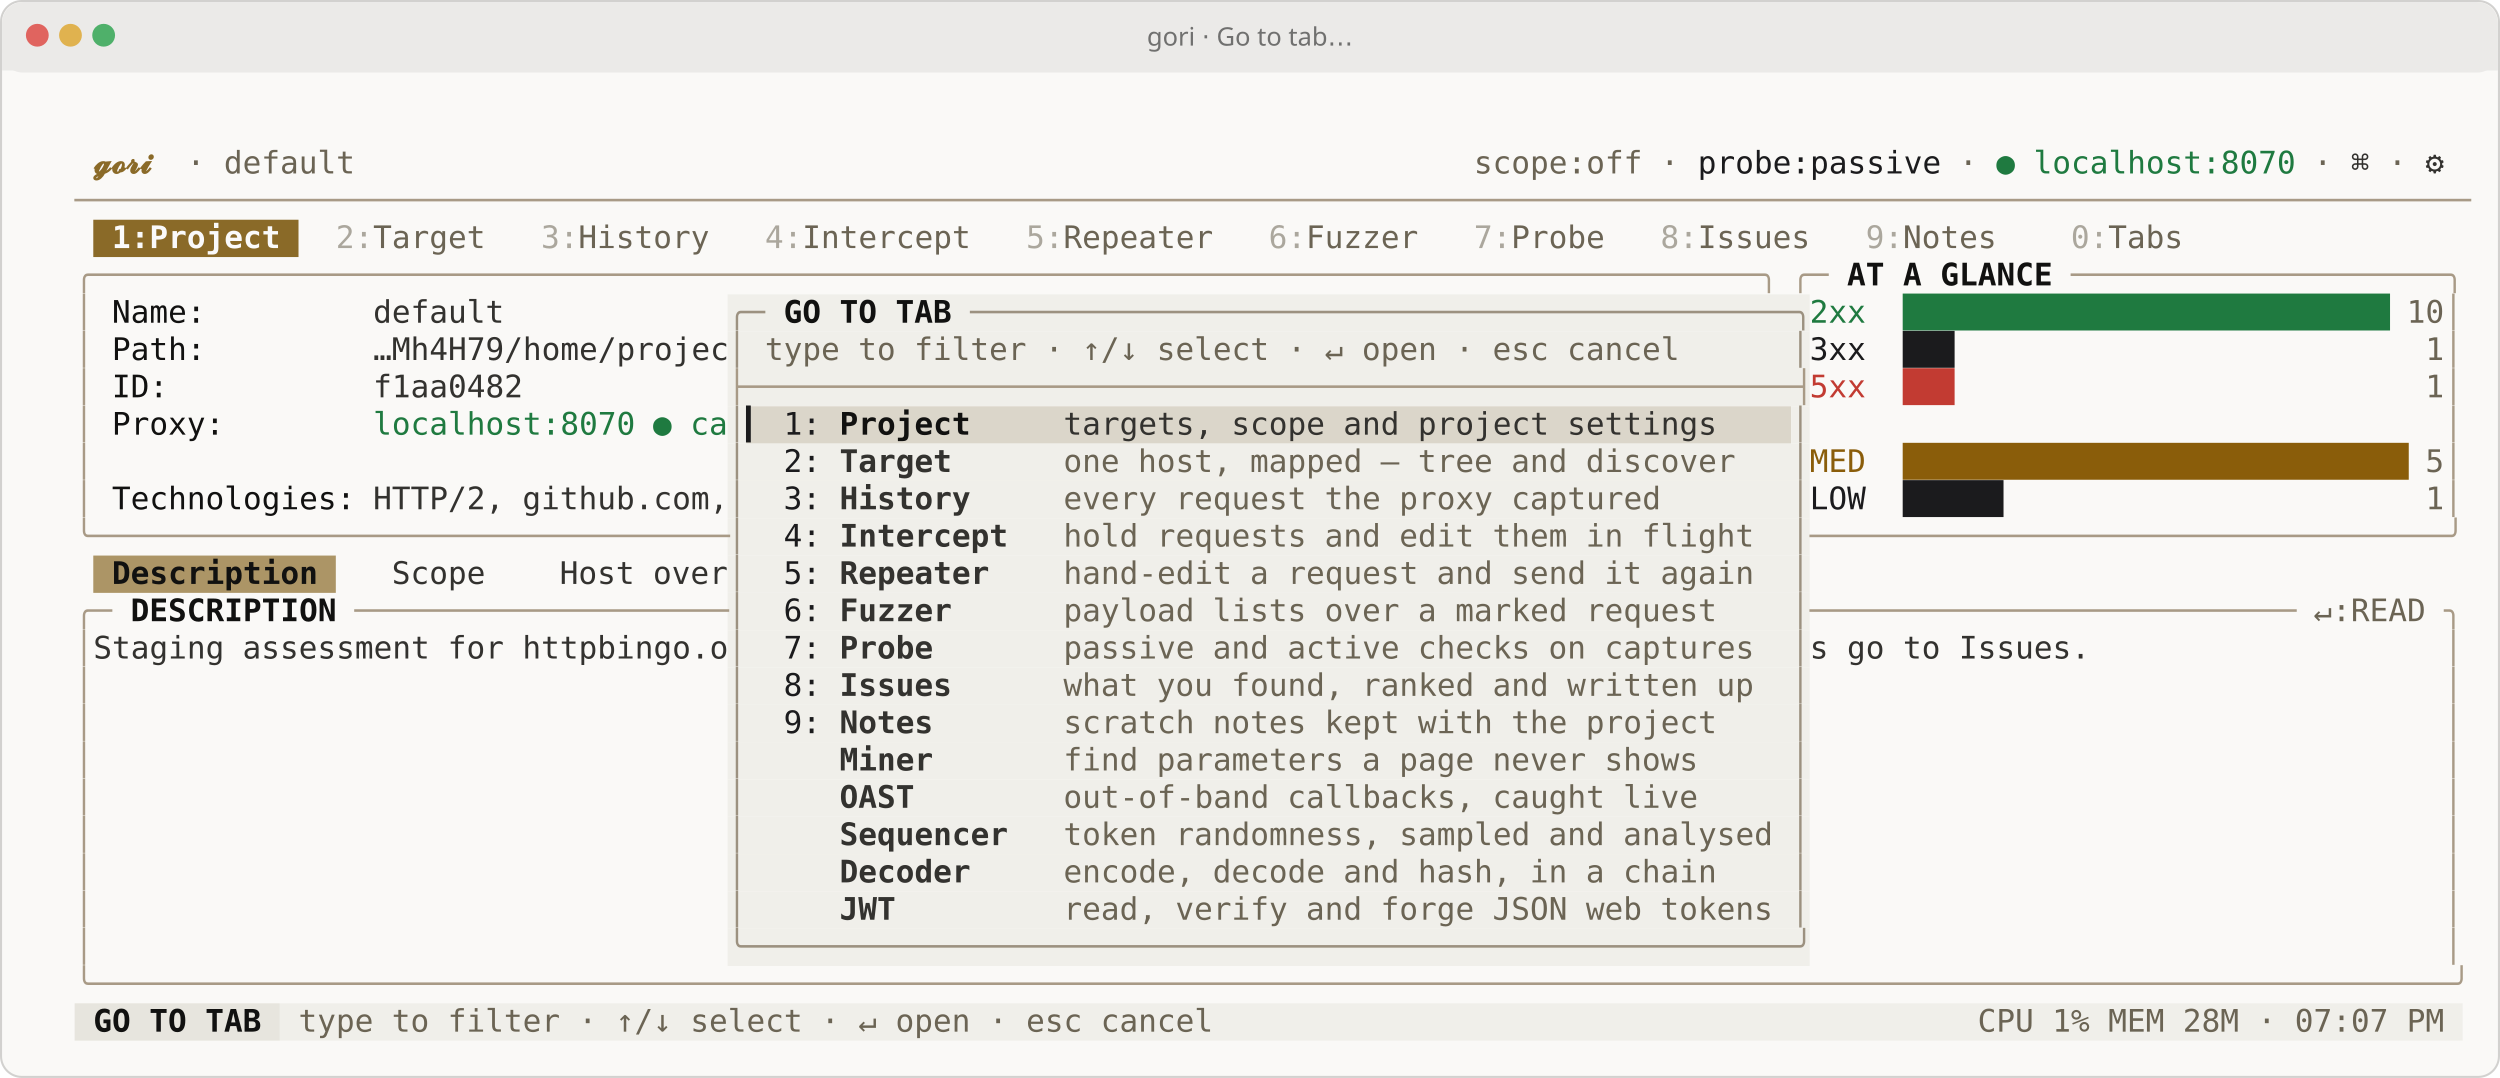
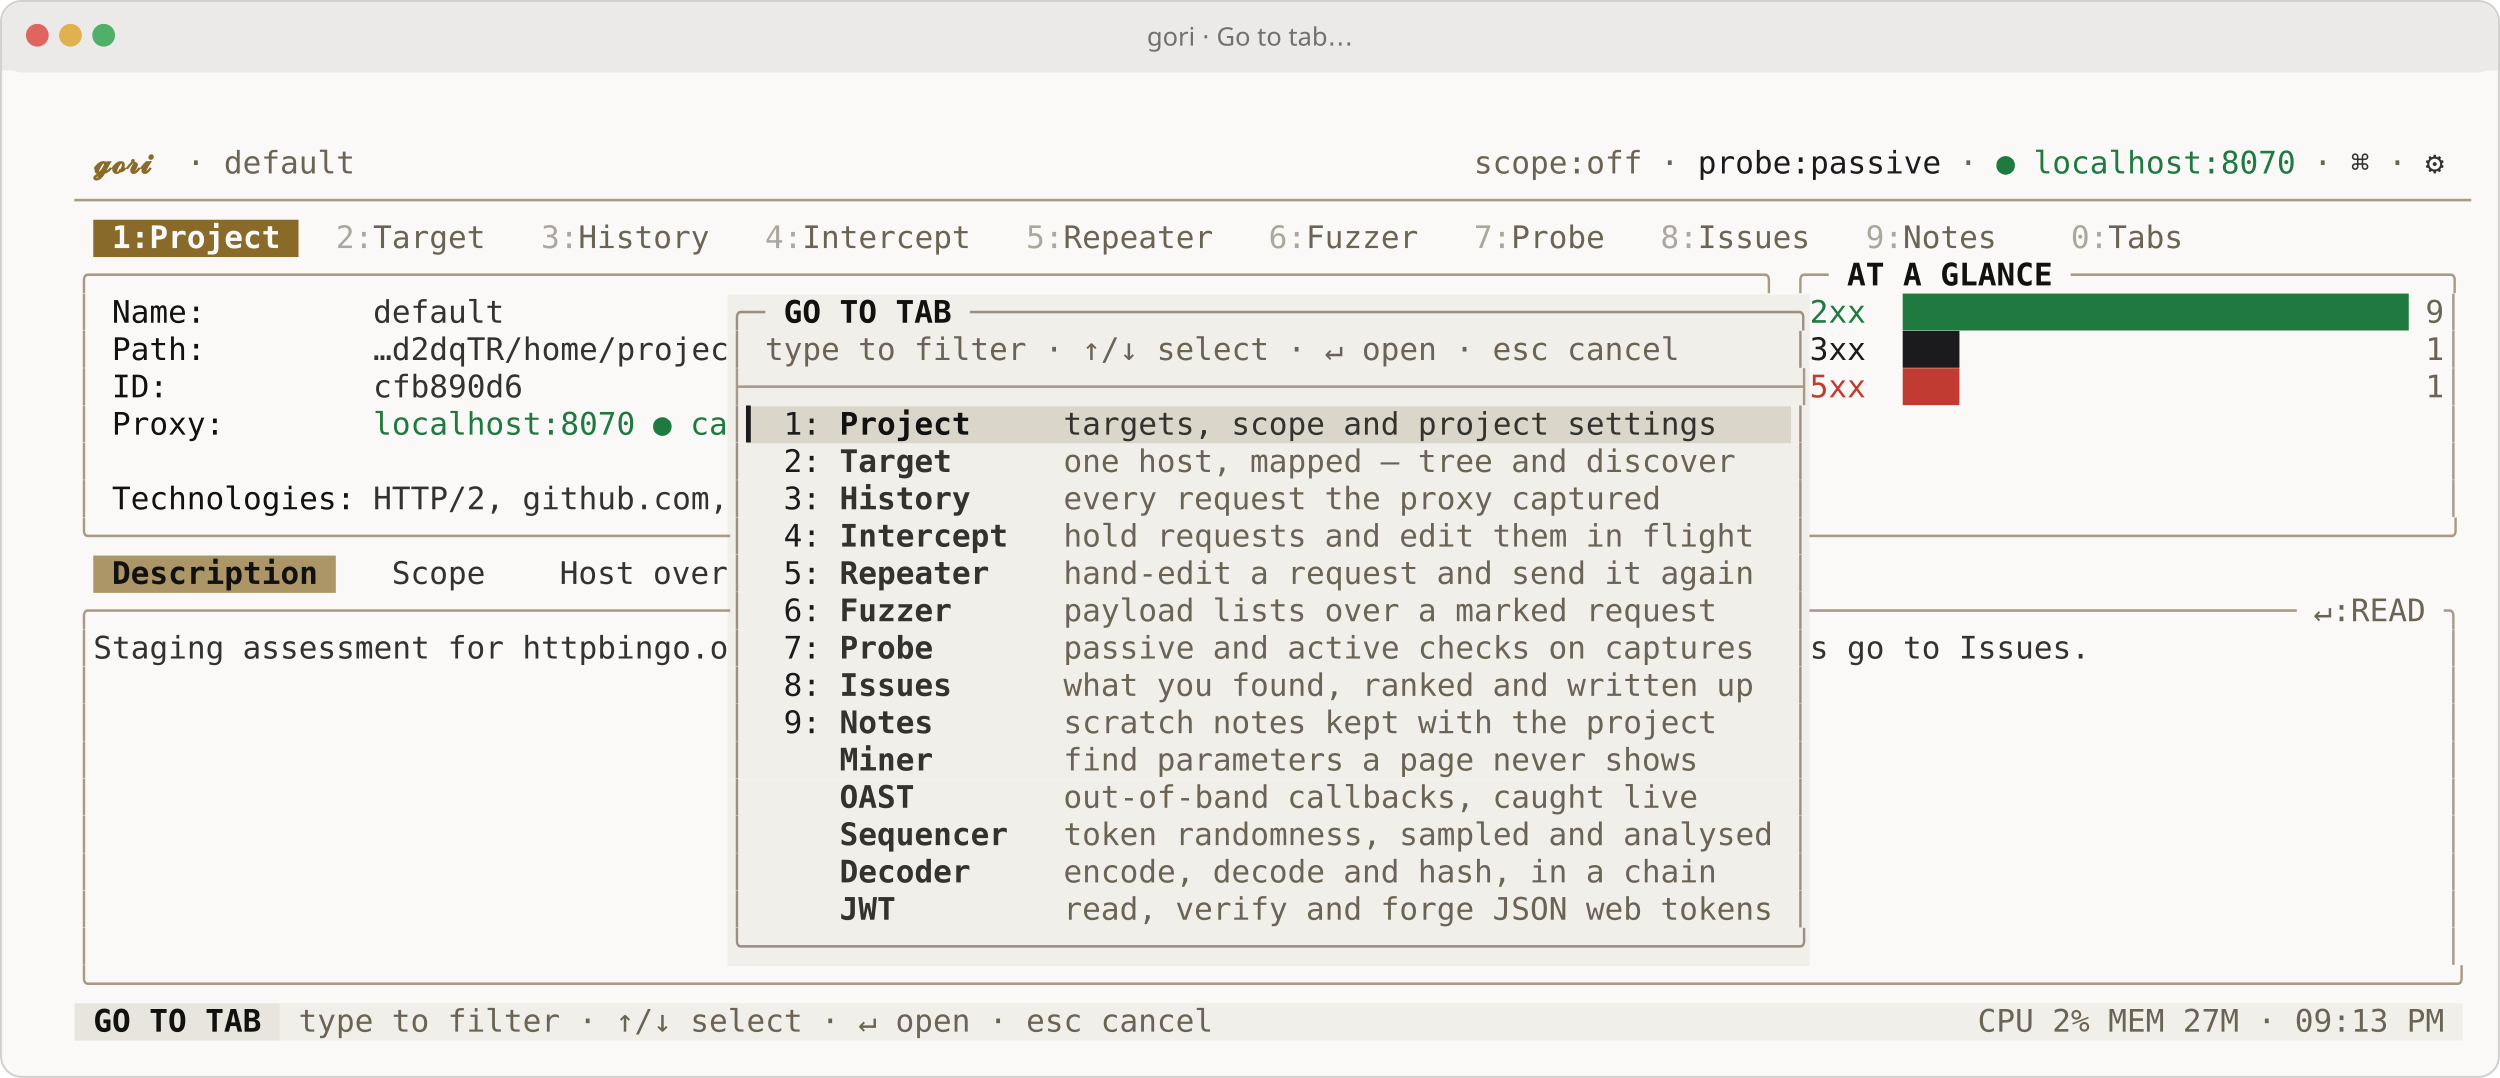
<svg xmlns="http://www.w3.org/2000/svg" width="1206" height="520" viewBox="0 0 1206.0 520.0" font-family="ui-monospace,'SF Mono','JetBrains Mono',Menlo,Consolas,monospace" font-size="15.0px" role="img" aria-label="gori · Go to tab…">
  <rect x="0.5" y="0.5" width="1205.0" height="519.0" rx="10" ry="10" fill="#faf9f7" stroke="#d2d1cf" stroke-width="1" />
  <rect x="1" y="1" width="1204.0" height="34.0" rx="10" ry="10" fill="#ebeae8" />
  <rect x="1" y="24.0" width="1204.0" height="10" fill="#ebeae8" />
  <circle cx="18.0" cy="17.0" r="5.5" fill="#e0645f" />
  <circle cx="34.0" cy="17.0" r="5.5" fill="#e0b24f" />
  <circle cx="50.0" cy="17.0" r="5.5" fill="#4fb06a" />
  <text x="603.0" y="22.0" text-anchor="middle" fill="#70706f" font-family="'Apple Symbols','Segoe UI Symbol','Cambria Math','STIX Two Math','Noto Sans Math','DejaVu Sans',ui-monospace,'SF Mono','JetBrains Mono',Menlo,Consolas,monospace" font-size="12.3px">gori · Go to tab…</text>
  <rect x="45.00" y="106.00" width="99.00" height="18.00" fill="#8a6a28" />
  <rect x="351.00" y="142.00" width="522.00" height="18.00" fill="#f0efea" />
  <rect x="351.00" y="160.00" width="522.00" height="18.00" fill="#f0efea" />
  <rect x="351.00" y="178.00" width="522.00" height="18.00" fill="#f0efea" />
  <rect x="351.00" y="196.00" width="9.00" height="18.00" fill="#f0efea" />
  <rect x="360.00" y="196.00" width="504.00" height="18.00" fill="#dbd6ca" />
  <rect x="864.00" y="196.00" width="9.00" height="18.00" fill="#f0efea" />
  <rect x="351.00" y="214.00" width="522.00" height="18.00" fill="#f0efea" />
  <rect x="351.00" y="232.00" width="522.00" height="18.00" fill="#f0efea" />
  <rect x="351.00" y="250.00" width="522.00" height="18.00" fill="#f0efea" />
  <rect x="45.00" y="268.00" width="117.00" height="18.00" fill="#ac9566" />
  <rect x="351.00" y="268.00" width="522.00" height="18.00" fill="#f0efea" />
  <rect x="351.00" y="286.00" width="522.00" height="18.00" fill="#f0efea" />
  <rect x="351.00" y="304.00" width="522.00" height="18.00" fill="#f0efea" />
  <rect x="351.00" y="322.00" width="522.00" height="18.00" fill="#f0efea" />
  <rect x="351.00" y="340.00" width="522.00" height="18.00" fill="#f0efea" />
  <rect x="351.00" y="358.00" width="522.00" height="18.00" fill="#f0efea" />
  <rect x="351.00" y="376.00" width="522.00" height="18.00" fill="#f0efea" />
  <rect x="351.00" y="394.00" width="522.00" height="18.00" fill="#f0efea" />
  <rect x="351.00" y="412.00" width="522.00" height="18.00" fill="#f0efea" />
  <rect x="351.00" y="430.00" width="522.00" height="18.00" fill="#f0efea" />
  <rect x="351.00" y="448.00" width="522.00" height="18.00" fill="#f0efea" />
  <rect x="36.00" y="484.00" width="99.00" height="18.00" fill="#e7e5de" />
  <rect x="135.00" y="484.00" width="1053.00" height="18.00" fill="#f0efea" />
  <text x="45.00" y="83.68" textLength="36.00" lengthAdjust="spacingAndGlyphs" fill="#8a6a28" font-weight="700" xml:space="preserve">𝓰𝓸𝓻𝓲</text>
  <text x="90.00" y="83.68" textLength="9.00" lengthAdjust="spacingAndGlyphs" fill="#6b6454" xml:space="preserve">·</text>
  <text x="108.00" y="83.68" textLength="63.00" lengthAdjust="spacingAndGlyphs" fill="#6b6454" xml:space="preserve">default</text>
  <text x="711.00" y="83.68" textLength="81.00" lengthAdjust="spacingAndGlyphs" fill="#6b6454" xml:space="preserve">scope:off</text>
  <text x="801.00" y="83.68" textLength="9.00" lengthAdjust="spacingAndGlyphs" fill="#6b6454" xml:space="preserve">·</text>
  <text x="819.00" y="83.68" textLength="117.00" lengthAdjust="spacingAndGlyphs" fill="#1b1b1d" xml:space="preserve">probe:passive</text>
  <text x="945.00" y="83.68" textLength="9.00" lengthAdjust="spacingAndGlyphs" fill="#6b6454" xml:space="preserve">·</text>
  <text x="963.00" y="83.68" textLength="9.00" lengthAdjust="spacingAndGlyphs" fill="#1f7a40" xml:space="preserve">●</text>
  <text x="981.00" y="83.68" textLength="126.00" lengthAdjust="spacingAndGlyphs" fill="#1f7a40" xml:space="preserve">localhost:8070</text>
  <text x="1116.00" y="83.68" textLength="9.00" lengthAdjust="spacingAndGlyphs" fill="#6b6454" xml:space="preserve">·</text>
  <text x="1134.00" y="83.68" textLength="9.00" lengthAdjust="spacingAndGlyphs" fill="#33322f" xml:space="preserve">⌘</text>
  <text x="1152.00" y="83.68" textLength="9.00" lengthAdjust="spacingAndGlyphs" fill="#6b6454" xml:space="preserve">·</text>
  <text x="1170.00" y="83.68" textLength="9.00" lengthAdjust="spacingAndGlyphs" fill="#33322f" xml:space="preserve">⚙</text>
  <text x="36.00" y="101.68" textLength="1152.00" lengthAdjust="spacingAndGlyphs" fill="#a89a86" xml:space="preserve">────────────────────────────────────────────────────────────────────────────────────────────────────────────────────────────────</text>
  <text x="54.00" y="119.68" textLength="81.00" lengthAdjust="spacingAndGlyphs" fill="#fafafa" font-weight="700" xml:space="preserve">1:Project</text>
  <text x="162.00" y="119.68" textLength="18.00" lengthAdjust="spacingAndGlyphs" fill="#aba79d" xml:space="preserve">2:</text>
  <text x="180.00" y="119.68" textLength="54.00" lengthAdjust="spacingAndGlyphs" fill="#6b6454" xml:space="preserve">Target</text>
  <text x="261.00" y="119.68" textLength="18.00" lengthAdjust="spacingAndGlyphs" fill="#aba79d" xml:space="preserve">3:</text>
  <text x="279.00" y="119.68" textLength="63.00" lengthAdjust="spacingAndGlyphs" fill="#6b6454" xml:space="preserve">History</text>
  <text x="369.00" y="119.68" textLength="18.00" lengthAdjust="spacingAndGlyphs" fill="#aba79d" xml:space="preserve">4:</text>
  <text x="387.00" y="119.68" textLength="81.00" lengthAdjust="spacingAndGlyphs" fill="#6b6454" xml:space="preserve">Intercept</text>
  <text x="495.00" y="119.68" textLength="18.00" lengthAdjust="spacingAndGlyphs" fill="#aba79d" xml:space="preserve">5:</text>
  <text x="513.00" y="119.68" textLength="72.00" lengthAdjust="spacingAndGlyphs" fill="#6b6454" xml:space="preserve">Repeater</text>
  <text x="612.00" y="119.68" textLength="18.00" lengthAdjust="spacingAndGlyphs" fill="#aba79d" xml:space="preserve">6:</text>
  <text x="630.00" y="119.68" textLength="54.00" lengthAdjust="spacingAndGlyphs" fill="#6b6454" xml:space="preserve">Fuzzer</text>
  <text x="711.00" y="119.68" textLength="18.00" lengthAdjust="spacingAndGlyphs" fill="#aba79d" xml:space="preserve">7:</text>
  <text x="729.00" y="119.68" textLength="45.00" lengthAdjust="spacingAndGlyphs" fill="#6b6454" xml:space="preserve">Probe</text>
  <text x="801.00" y="119.68" textLength="18.00" lengthAdjust="spacingAndGlyphs" fill="#aba79d" xml:space="preserve">8:</text>
  <text x="819.00" y="119.68" textLength="54.00" lengthAdjust="spacingAndGlyphs" fill="#6b6454" xml:space="preserve">Issues</text>
  <text x="900.00" y="119.68" textLength="18.00" lengthAdjust="spacingAndGlyphs" fill="#aba79d" xml:space="preserve">9:</text>
  <text x="918.00" y="119.68" textLength="45.00" lengthAdjust="spacingAndGlyphs" fill="#6b6454" xml:space="preserve">Notes</text>
  <text x="999.00" y="119.68" textLength="18.00" lengthAdjust="spacingAndGlyphs" fill="#aba79d" xml:space="preserve">0:</text>
  <text x="1017.00" y="119.68" textLength="36.00" lengthAdjust="spacingAndGlyphs" fill="#6b6454" xml:space="preserve">Tabs</text>
  <text x="36.00" y="137.68" textLength="819.00" lengthAdjust="spacingAndGlyphs" fill="#a89a86" xml:space="preserve">╭─────────────────────────────────────────────────────────────────────────────────────────╮</text>
  <text x="864.00" y="137.68" textLength="18.00" lengthAdjust="spacingAndGlyphs" fill="#a89a86" xml:space="preserve">╭─</text>
  <text x="891.00" y="137.68" textLength="18.00" lengthAdjust="spacingAndGlyphs" fill="#111110" font-weight="700" xml:space="preserve">AT</text>
  <text x="918.00" y="137.68" textLength="9.00" lengthAdjust="spacingAndGlyphs" fill="#111110" font-weight="700" xml:space="preserve">A</text>
  <text x="936.00" y="137.68" textLength="54.00" lengthAdjust="spacingAndGlyphs" fill="#111110" font-weight="700" xml:space="preserve">GLANCE</text>
  <text x="999.00" y="137.68" textLength="189.00" lengthAdjust="spacingAndGlyphs" fill="#a89a86" xml:space="preserve">────────────────────╮</text>
  <text x="36.00" y="155.68" textLength="9.00" lengthAdjust="spacingAndGlyphs" fill="#a89a86" xml:space="preserve">│</text>
  <text x="54.00" y="155.68" textLength="45.00" lengthAdjust="spacingAndGlyphs" fill="#111110" xml:space="preserve">Name:</text>
  <text x="180.00" y="155.68" textLength="63.00" lengthAdjust="spacingAndGlyphs" fill="#33322f" xml:space="preserve">default</text>
  <text x="351.00" y="155.68" textLength="18.00" lengthAdjust="spacingAndGlyphs" fill="#9c9180" xml:space="preserve">╭─</text>
  <text x="378.00" y="155.68" textLength="18.00" lengthAdjust="spacingAndGlyphs" fill="#111110" font-weight="700" xml:space="preserve">GO</text>
  <text x="405.00" y="155.68" textLength="18.00" lengthAdjust="spacingAndGlyphs" fill="#111110" font-weight="700" xml:space="preserve">TO</text>
  <text x="432.00" y="155.68" textLength="27.00" lengthAdjust="spacingAndGlyphs" fill="#111110" font-weight="700" xml:space="preserve">TAB</text>
  <text x="468.00" y="155.68" textLength="405.00" lengthAdjust="spacingAndGlyphs" fill="#9c9180" xml:space="preserve">────────────────────────────────────────────╮</text>
  <text x="873.00" y="155.68" textLength="27.00" lengthAdjust="spacingAndGlyphs" fill="#1f7a40" xml:space="preserve">2xx</text>
-   <text x="918.00" y="155.68" textLength="234.00" lengthAdjust="spacingAndGlyphs" fill="#1f7a40" xml:space="preserve">██████████████████████████</text>
-   <text x="1161.00" y="155.68" textLength="18.00" lengthAdjust="spacingAndGlyphs" fill="#6b6454" xml:space="preserve">10</text>
+   <text x="918.00" y="155.68" textLength="243.00" lengthAdjust="spacingAndGlyphs" fill="#1f7a40" xml:space="preserve">███████████████████████████</text>
+   <text x="1170.00" y="155.68" textLength="9.00" lengthAdjust="spacingAndGlyphs" fill="#6b6454" xml:space="preserve">9</text>
  <text x="1179.00" y="155.68" textLength="9.00" lengthAdjust="spacingAndGlyphs" fill="#a89a86" xml:space="preserve">│</text>
  <text x="36.00" y="173.68" textLength="9.00" lengthAdjust="spacingAndGlyphs" fill="#a89a86" xml:space="preserve">│</text>
  <text x="54.00" y="173.68" textLength="45.00" lengthAdjust="spacingAndGlyphs" fill="#111110" xml:space="preserve">Path:</text>
-   <text x="180.00" y="173.68" textLength="171.00" lengthAdjust="spacingAndGlyphs" fill="#33322f" xml:space="preserve">…Mh4H79/home/projec</text>
+   <text x="180.00" y="173.68" textLength="171.00" lengthAdjust="spacingAndGlyphs" fill="#33322f" xml:space="preserve">…d2dqTR/home/projec</text>
  <text x="351.00" y="173.68" textLength="9.00" lengthAdjust="spacingAndGlyphs" fill="#9c9180" xml:space="preserve">│</text>
  <text x="369.00" y="173.68" textLength="36.00" lengthAdjust="spacingAndGlyphs" fill="#6b6454" xml:space="preserve">type</text>
  <text x="414.00" y="173.68" textLength="18.00" lengthAdjust="spacingAndGlyphs" fill="#6b6454" xml:space="preserve">to</text>
  <text x="441.00" y="173.68" textLength="54.00" lengthAdjust="spacingAndGlyphs" fill="#6b6454" xml:space="preserve">filter</text>
  <text x="504.00" y="173.68" textLength="9.00" lengthAdjust="spacingAndGlyphs" fill="#6b6454" xml:space="preserve">·</text>
  <text x="522.00" y="173.68" textLength="27.00" lengthAdjust="spacingAndGlyphs" fill="#6b6454" xml:space="preserve">↑/↓</text>
  <text x="558.00" y="173.68" textLength="54.00" lengthAdjust="spacingAndGlyphs" fill="#6b6454" xml:space="preserve">select</text>
  <text x="621.00" y="173.68" textLength="9.00" lengthAdjust="spacingAndGlyphs" fill="#6b6454" xml:space="preserve">·</text>
  <text x="639.00" y="173.68" textLength="9.00" lengthAdjust="spacingAndGlyphs" fill="#6b6454" xml:space="preserve">↵</text>
  <text x="657.00" y="173.68" textLength="36.00" lengthAdjust="spacingAndGlyphs" fill="#6b6454" xml:space="preserve">open</text>
  <text x="702.00" y="173.68" textLength="9.00" lengthAdjust="spacingAndGlyphs" fill="#6b6454" xml:space="preserve">·</text>
  <text x="720.00" y="173.68" textLength="27.00" lengthAdjust="spacingAndGlyphs" fill="#6b6454" xml:space="preserve">esc</text>
  <text x="756.00" y="173.68" textLength="54.00" lengthAdjust="spacingAndGlyphs" fill="#6b6454" xml:space="preserve">cancel</text>
  <text x="864.00" y="173.68" textLength="9.00" lengthAdjust="spacingAndGlyphs" fill="#9c9180" xml:space="preserve">│</text>
  <text x="873.00" y="173.68" textLength="27.00" lengthAdjust="spacingAndGlyphs" fill="#1b1b1d" xml:space="preserve">3xx</text>
-   <text x="918.00" y="173.68" textLength="27.00" lengthAdjust="spacingAndGlyphs" fill="#1b1b1d" xml:space="preserve">██▊</text>
+   <text x="918.00" y="173.68" textLength="27.00" lengthAdjust="spacingAndGlyphs" fill="#1b1b1d" xml:space="preserve">███</text>
  <text x="1170.00" y="173.68" textLength="9.00" lengthAdjust="spacingAndGlyphs" fill="#6b6454" xml:space="preserve">1</text>
  <text x="1179.00" y="173.68" textLength="9.00" lengthAdjust="spacingAndGlyphs" fill="#a89a86" xml:space="preserve">│</text>
  <text x="36.00" y="191.68" textLength="9.00" lengthAdjust="spacingAndGlyphs" fill="#a89a86" xml:space="preserve">│</text>
  <text x="54.00" y="191.68" textLength="27.00" lengthAdjust="spacingAndGlyphs" fill="#111110" xml:space="preserve">ID:</text>
-   <text x="180.00" y="191.68" textLength="72.00" lengthAdjust="spacingAndGlyphs" fill="#33322f" xml:space="preserve">f1aa0482</text>
+   <text x="180.00" y="191.68" textLength="72.00" lengthAdjust="spacingAndGlyphs" fill="#33322f" xml:space="preserve">cfb890d6</text>
  <text x="351.00" y="191.68" textLength="522.00" lengthAdjust="spacingAndGlyphs" fill="#a89a86" xml:space="preserve">├────────────────────────────────────────────────────────┤</text>
  <text x="873.00" y="191.68" textLength="27.00" lengthAdjust="spacingAndGlyphs" fill="#c23b32" xml:space="preserve">5xx</text>
-   <text x="918.00" y="191.68" textLength="27.00" lengthAdjust="spacingAndGlyphs" fill="#c23b32" xml:space="preserve">██▊</text>
+   <text x="918.00" y="191.68" textLength="27.00" lengthAdjust="spacingAndGlyphs" fill="#c23b32" xml:space="preserve">███</text>
  <text x="1170.00" y="191.68" textLength="9.00" lengthAdjust="spacingAndGlyphs" fill="#6b6454" xml:space="preserve">1</text>
  <text x="1179.00" y="191.68" textLength="9.00" lengthAdjust="spacingAndGlyphs" fill="#a89a86" xml:space="preserve">│</text>
  <text x="36.00" y="209.68" textLength="9.00" lengthAdjust="spacingAndGlyphs" fill="#a89a86" xml:space="preserve">│</text>
  <text x="54.00" y="209.68" textLength="54.00" lengthAdjust="spacingAndGlyphs" fill="#111110" xml:space="preserve">Proxy:</text>
  <text x="180.00" y="209.68" textLength="126.00" lengthAdjust="spacingAndGlyphs" fill="#1f7a40" xml:space="preserve">localhost:8070</text>
  <text x="315.00" y="209.68" textLength="9.00" lengthAdjust="spacingAndGlyphs" fill="#1f7a40" xml:space="preserve">●</text>
  <text x="333.00" y="209.68" textLength="18.00" lengthAdjust="spacingAndGlyphs" fill="#1f7a40" xml:space="preserve">ca</text>
  <text x="351.00" y="209.68" textLength="9.00" lengthAdjust="spacingAndGlyphs" fill="#9c9180" xml:space="preserve">│</text>
  <text x="360.00" y="209.68" textLength="9.00" lengthAdjust="spacingAndGlyphs" fill="#1b1b1d" xml:space="preserve">▎</text>
  <text x="378.00" y="209.68" textLength="18.00" lengthAdjust="spacingAndGlyphs" fill="#1b1b1d" xml:space="preserve">1:</text>
  <text x="405.00" y="209.68" textLength="63.00" lengthAdjust="spacingAndGlyphs" fill="#111110" font-weight="700" xml:space="preserve">Project</text>
  <text x="513.00" y="209.68" textLength="72.00" lengthAdjust="spacingAndGlyphs" fill="#33322f" xml:space="preserve">targets,</text>
  <text x="594.00" y="209.68" textLength="45.00" lengthAdjust="spacingAndGlyphs" fill="#33322f" xml:space="preserve">scope</text>
  <text x="648.00" y="209.68" textLength="27.00" lengthAdjust="spacingAndGlyphs" fill="#33322f" xml:space="preserve">and</text>
  <text x="684.00" y="209.68" textLength="63.00" lengthAdjust="spacingAndGlyphs" fill="#33322f" xml:space="preserve">project</text>
  <text x="756.00" y="209.68" textLength="72.00" lengthAdjust="spacingAndGlyphs" fill="#33322f" xml:space="preserve">settings</text>
  <text x="864.00" y="209.68" textLength="9.00" lengthAdjust="spacingAndGlyphs" fill="#9c9180" xml:space="preserve">│</text>
  <text x="1179.00" y="209.68" textLength="9.00" lengthAdjust="spacingAndGlyphs" fill="#a89a86" xml:space="preserve">│</text>
  <text x="36.00" y="227.68" textLength="9.00" lengthAdjust="spacingAndGlyphs" fill="#a89a86" xml:space="preserve">│</text>
  <text x="351.00" y="227.68" textLength="9.00" lengthAdjust="spacingAndGlyphs" fill="#9c9180" xml:space="preserve">│</text>
  <text x="378.00" y="227.68" textLength="18.00" lengthAdjust="spacingAndGlyphs" fill="#1b1b1d" xml:space="preserve">2:</text>
  <text x="405.00" y="227.68" textLength="54.00" lengthAdjust="spacingAndGlyphs" fill="#33322f" font-weight="700" xml:space="preserve">Target</text>
  <text x="513.00" y="227.68" textLength="27.00" lengthAdjust="spacingAndGlyphs" fill="#6b6454" xml:space="preserve">one</text>
  <text x="549.00" y="227.68" textLength="45.00" lengthAdjust="spacingAndGlyphs" fill="#6b6454" xml:space="preserve">host,</text>
  <text x="603.00" y="227.68" textLength="54.00" lengthAdjust="spacingAndGlyphs" fill="#6b6454" xml:space="preserve">mapped</text>
  <text x="666.00" y="227.68" textLength="9.00" lengthAdjust="spacingAndGlyphs" fill="#6b6454" xml:space="preserve">—</text>
  <text x="684.00" y="227.68" textLength="36.00" lengthAdjust="spacingAndGlyphs" fill="#6b6454" xml:space="preserve">tree</text>
  <text x="729.00" y="227.68" textLength="27.00" lengthAdjust="spacingAndGlyphs" fill="#6b6454" xml:space="preserve">and</text>
  <text x="765.00" y="227.68" textLength="72.00" lengthAdjust="spacingAndGlyphs" fill="#6b6454" xml:space="preserve">discover</text>
  <text x="864.00" y="227.68" textLength="9.00" lengthAdjust="spacingAndGlyphs" fill="#9c9180" xml:space="preserve">│</text>
-   <text x="873.00" y="227.68" textLength="27.00" lengthAdjust="spacingAndGlyphs" fill="#8a5d0a" xml:space="preserve">MED</text>
-   <text x="918.00" y="227.68" textLength="243.00" lengthAdjust="spacingAndGlyphs" fill="#8a5d0a" xml:space="preserve">███████████████████████████</text>
-   <text x="1170.00" y="227.68" textLength="9.00" lengthAdjust="spacingAndGlyphs" fill="#6b6454" xml:space="preserve">5</text>
  <text x="1179.00" y="227.68" textLength="9.00" lengthAdjust="spacingAndGlyphs" fill="#a89a86" xml:space="preserve">│</text>
  <text x="36.00" y="245.68" textLength="9.00" lengthAdjust="spacingAndGlyphs" fill="#a89a86" xml:space="preserve">│</text>
  <text x="54.00" y="245.68" textLength="117.00" lengthAdjust="spacingAndGlyphs" fill="#111110" xml:space="preserve">Technologies:</text>
  <text x="180.00" y="245.68" textLength="63.00" lengthAdjust="spacingAndGlyphs" fill="#33322f" xml:space="preserve">HTTP/2,</text>
  <text x="252.00" y="245.68" textLength="99.00" lengthAdjust="spacingAndGlyphs" fill="#33322f" xml:space="preserve">github.com,</text>
  <text x="351.00" y="245.68" textLength="9.00" lengthAdjust="spacingAndGlyphs" fill="#9c9180" xml:space="preserve">│</text>
  <text x="378.00" y="245.68" textLength="18.00" lengthAdjust="spacingAndGlyphs" fill="#1b1b1d" xml:space="preserve">3:</text>
  <text x="405.00" y="245.68" textLength="63.00" lengthAdjust="spacingAndGlyphs" fill="#33322f" font-weight="700" xml:space="preserve">History</text>
  <text x="513.00" y="245.68" textLength="45.00" lengthAdjust="spacingAndGlyphs" fill="#6b6454" xml:space="preserve">every</text>
  <text x="567.00" y="245.68" textLength="63.00" lengthAdjust="spacingAndGlyphs" fill="#6b6454" xml:space="preserve">request</text>
  <text x="639.00" y="245.68" textLength="27.00" lengthAdjust="spacingAndGlyphs" fill="#6b6454" xml:space="preserve">the</text>
  <text x="675.00" y="245.68" textLength="45.00" lengthAdjust="spacingAndGlyphs" fill="#6b6454" xml:space="preserve">proxy</text>
  <text x="729.00" y="245.68" textLength="72.00" lengthAdjust="spacingAndGlyphs" fill="#6b6454" xml:space="preserve">captured</text>
  <text x="864.00" y="245.68" textLength="9.00" lengthAdjust="spacingAndGlyphs" fill="#9c9180" xml:space="preserve">│</text>
-   <text x="873.00" y="245.68" textLength="27.00" lengthAdjust="spacingAndGlyphs" fill="#1b1b1d" xml:space="preserve">LOW</text>
-   <text x="918.00" y="245.68" textLength="54.00" lengthAdjust="spacingAndGlyphs" fill="#1b1b1d" xml:space="preserve">█████▍</text>
-   <text x="1170.00" y="245.68" textLength="9.00" lengthAdjust="spacingAndGlyphs" fill="#6b6454" xml:space="preserve">1</text>
  <text x="1179.00" y="245.68" textLength="9.00" lengthAdjust="spacingAndGlyphs" fill="#a89a86" xml:space="preserve">│</text>
  <text x="36.00" y="263.68" textLength="315.00" lengthAdjust="spacingAndGlyphs" fill="#a89a86" xml:space="preserve">╰──────────────────────────────────</text>
  <text x="351.00" y="263.68" textLength="9.00" lengthAdjust="spacingAndGlyphs" fill="#9c9180" xml:space="preserve">│</text>
  <text x="378.00" y="263.68" textLength="18.00" lengthAdjust="spacingAndGlyphs" fill="#1b1b1d" xml:space="preserve">4:</text>
  <text x="405.00" y="263.68" textLength="81.00" lengthAdjust="spacingAndGlyphs" fill="#33322f" font-weight="700" xml:space="preserve">Intercept</text>
  <text x="513.00" y="263.68" textLength="36.00" lengthAdjust="spacingAndGlyphs" fill="#6b6454" xml:space="preserve">hold</text>
  <text x="558.00" y="263.68" textLength="72.00" lengthAdjust="spacingAndGlyphs" fill="#6b6454" xml:space="preserve">requests</text>
  <text x="639.00" y="263.68" textLength="27.00" lengthAdjust="spacingAndGlyphs" fill="#6b6454" xml:space="preserve">and</text>
  <text x="675.00" y="263.68" textLength="36.00" lengthAdjust="spacingAndGlyphs" fill="#6b6454" xml:space="preserve">edit</text>
  <text x="720.00" y="263.68" textLength="36.00" lengthAdjust="spacingAndGlyphs" fill="#6b6454" xml:space="preserve">them</text>
  <text x="765.00" y="263.68" textLength="18.00" lengthAdjust="spacingAndGlyphs" fill="#6b6454" xml:space="preserve">in</text>
  <text x="792.00" y="263.68" textLength="54.00" lengthAdjust="spacingAndGlyphs" fill="#6b6454" xml:space="preserve">flight</text>
  <text x="864.00" y="263.68" textLength="9.00" lengthAdjust="spacingAndGlyphs" fill="#9c9180" xml:space="preserve">│</text>
  <text x="873.00" y="263.68" textLength="315.00" lengthAdjust="spacingAndGlyphs" fill="#a89a86" xml:space="preserve">──────────────────────────────────╯</text>
  <text x="54.00" y="281.68" textLength="99.00" lengthAdjust="spacingAndGlyphs" fill="#111110" font-weight="700" xml:space="preserve">Description</text>
  <text x="189.00" y="281.68" textLength="45.00" lengthAdjust="spacingAndGlyphs" fill="#33322f" xml:space="preserve">Scope</text>
  <text x="270.00" y="281.68" textLength="36.00" lengthAdjust="spacingAndGlyphs" fill="#33322f" xml:space="preserve">Host</text>
  <text x="315.00" y="281.68" textLength="36.00" lengthAdjust="spacingAndGlyphs" fill="#33322f" xml:space="preserve">over</text>
  <text x="351.00" y="281.68" textLength="9.00" lengthAdjust="spacingAndGlyphs" fill="#9c9180" xml:space="preserve">│</text>
  <text x="378.00" y="281.68" textLength="18.00" lengthAdjust="spacingAndGlyphs" fill="#1b1b1d" xml:space="preserve">5:</text>
  <text x="405.00" y="281.68" textLength="72.00" lengthAdjust="spacingAndGlyphs" fill="#33322f" font-weight="700" xml:space="preserve">Repeater</text>
  <text x="513.00" y="281.68" textLength="81.00" lengthAdjust="spacingAndGlyphs" fill="#6b6454" xml:space="preserve">hand-edit</text>
  <text x="603.00" y="281.68" textLength="9.00" lengthAdjust="spacingAndGlyphs" fill="#6b6454" xml:space="preserve">a</text>
  <text x="621.00" y="281.68" textLength="63.00" lengthAdjust="spacingAndGlyphs" fill="#6b6454" xml:space="preserve">request</text>
  <text x="693.00" y="281.68" textLength="27.00" lengthAdjust="spacingAndGlyphs" fill="#6b6454" xml:space="preserve">and</text>
  <text x="729.00" y="281.68" textLength="36.00" lengthAdjust="spacingAndGlyphs" fill="#6b6454" xml:space="preserve">send</text>
  <text x="774.00" y="281.68" textLength="18.00" lengthAdjust="spacingAndGlyphs" fill="#6b6454" xml:space="preserve">it</text>
  <text x="801.00" y="281.68" textLength="45.00" lengthAdjust="spacingAndGlyphs" fill="#6b6454" xml:space="preserve">again</text>
  <text x="864.00" y="281.68" textLength="9.00" lengthAdjust="spacingAndGlyphs" fill="#9c9180" xml:space="preserve">│</text>
-   <text x="36.00" y="299.68" textLength="18.00" lengthAdjust="spacingAndGlyphs" fill="#a89a86" xml:space="preserve">╭─</text>
-   <text x="63.00" y="299.68" textLength="99.00" lengthAdjust="spacingAndGlyphs" fill="#111110" font-weight="700" xml:space="preserve">DESCRIPTION</text>
-   <text x="171.00" y="299.68" textLength="180.00" lengthAdjust="spacingAndGlyphs" fill="#a89a86" xml:space="preserve">────────────────────</text>
+   <text x="36.00" y="299.68" textLength="315.00" lengthAdjust="spacingAndGlyphs" fill="#a89a86" xml:space="preserve">╭──────────────────────────────────</text>
  <text x="351.00" y="299.68" textLength="9.00" lengthAdjust="spacingAndGlyphs" fill="#9c9180" xml:space="preserve">│</text>
  <text x="378.00" y="299.68" textLength="18.00" lengthAdjust="spacingAndGlyphs" fill="#1b1b1d" xml:space="preserve">6:</text>
  <text x="405.00" y="299.68" textLength="54.00" lengthAdjust="spacingAndGlyphs" fill="#33322f" font-weight="700" xml:space="preserve">Fuzzer</text>
  <text x="513.00" y="299.68" textLength="63.00" lengthAdjust="spacingAndGlyphs" fill="#6b6454" xml:space="preserve">payload</text>
  <text x="585.00" y="299.68" textLength="45.00" lengthAdjust="spacingAndGlyphs" fill="#6b6454" xml:space="preserve">lists</text>
  <text x="639.00" y="299.68" textLength="36.00" lengthAdjust="spacingAndGlyphs" fill="#6b6454" xml:space="preserve">over</text>
  <text x="684.00" y="299.68" textLength="9.00" lengthAdjust="spacingAndGlyphs" fill="#6b6454" xml:space="preserve">a</text>
  <text x="702.00" y="299.68" textLength="54.00" lengthAdjust="spacingAndGlyphs" fill="#6b6454" xml:space="preserve">marked</text>
  <text x="765.00" y="299.68" textLength="63.00" lengthAdjust="spacingAndGlyphs" fill="#6b6454" xml:space="preserve">request</text>
  <text x="864.00" y="299.68" textLength="9.00" lengthAdjust="spacingAndGlyphs" fill="#9c9180" xml:space="preserve">│</text>
  <text x="873.00" y="299.68" textLength="234.00" lengthAdjust="spacingAndGlyphs" fill="#a89a86" xml:space="preserve">──────────────────────────</text>
  <text x="1116.00" y="299.68" textLength="54.00" lengthAdjust="spacingAndGlyphs" fill="#6b6454" xml:space="preserve">↵:READ</text>
  <text x="1179.00" y="299.68" textLength="9.00" lengthAdjust="spacingAndGlyphs" fill="#a89a86" xml:space="preserve">╮</text>
  <text x="36.00" y="317.68" textLength="9.00" lengthAdjust="spacingAndGlyphs" fill="#a89a86" xml:space="preserve">│</text>
  <text x="45.00" y="317.68" textLength="63.00" lengthAdjust="spacingAndGlyphs" fill="#33322f" xml:space="preserve">Staging</text>
  <text x="117.00" y="317.68" textLength="90.00" lengthAdjust="spacingAndGlyphs" fill="#33322f" xml:space="preserve">assessment</text>
  <text x="216.00" y="317.68" textLength="27.00" lengthAdjust="spacingAndGlyphs" fill="#33322f" xml:space="preserve">for</text>
  <text x="252.00" y="317.68" textLength="99.00" lengthAdjust="spacingAndGlyphs" fill="#33322f" xml:space="preserve">httpbingo.o</text>
  <text x="351.00" y="317.68" textLength="9.00" lengthAdjust="spacingAndGlyphs" fill="#9c9180" xml:space="preserve">│</text>
  <text x="378.00" y="317.68" textLength="18.00" lengthAdjust="spacingAndGlyphs" fill="#1b1b1d" xml:space="preserve">7:</text>
  <text x="405.00" y="317.68" textLength="45.00" lengthAdjust="spacingAndGlyphs" fill="#33322f" font-weight="700" xml:space="preserve">Probe</text>
  <text x="513.00" y="317.68" textLength="63.00" lengthAdjust="spacingAndGlyphs" fill="#6b6454" xml:space="preserve">passive</text>
  <text x="585.00" y="317.68" textLength="27.00" lengthAdjust="spacingAndGlyphs" fill="#6b6454" xml:space="preserve">and</text>
  <text x="621.00" y="317.68" textLength="54.00" lengthAdjust="spacingAndGlyphs" fill="#6b6454" xml:space="preserve">active</text>
  <text x="684.00" y="317.68" textLength="54.00" lengthAdjust="spacingAndGlyphs" fill="#6b6454" xml:space="preserve">checks</text>
  <text x="747.00" y="317.68" textLength="18.00" lengthAdjust="spacingAndGlyphs" fill="#6b6454" xml:space="preserve">on</text>
  <text x="774.00" y="317.68" textLength="72.00" lengthAdjust="spacingAndGlyphs" fill="#6b6454" xml:space="preserve">captures</text>
  <text x="864.00" y="317.68" textLength="9.00" lengthAdjust="spacingAndGlyphs" fill="#9c9180" xml:space="preserve">│</text>
  <text x="873.00" y="317.68" textLength="9.00" lengthAdjust="spacingAndGlyphs" fill="#33322f" xml:space="preserve">s</text>
  <text x="891.00" y="317.68" textLength="18.00" lengthAdjust="spacingAndGlyphs" fill="#33322f" xml:space="preserve">go</text>
  <text x="918.00" y="317.68" textLength="18.00" lengthAdjust="spacingAndGlyphs" fill="#33322f" xml:space="preserve">to</text>
  <text x="945.00" y="317.68" textLength="63.00" lengthAdjust="spacingAndGlyphs" fill="#33322f" xml:space="preserve">Issues.</text>
  <text x="1179.00" y="317.68" textLength="9.00" lengthAdjust="spacingAndGlyphs" fill="#a89a86" xml:space="preserve">│</text>
  <text x="36.00" y="335.68" textLength="9.00" lengthAdjust="spacingAndGlyphs" fill="#a89a86" xml:space="preserve">│</text>
  <text x="351.00" y="335.68" textLength="9.00" lengthAdjust="spacingAndGlyphs" fill="#9c9180" xml:space="preserve">│</text>
  <text x="378.00" y="335.68" textLength="18.00" lengthAdjust="spacingAndGlyphs" fill="#1b1b1d" xml:space="preserve">8:</text>
  <text x="405.00" y="335.68" textLength="54.00" lengthAdjust="spacingAndGlyphs" fill="#33322f" font-weight="700" xml:space="preserve">Issues</text>
  <text x="513.00" y="335.68" textLength="36.00" lengthAdjust="spacingAndGlyphs" fill="#6b6454" xml:space="preserve">what</text>
  <text x="558.00" y="335.68" textLength="27.00" lengthAdjust="spacingAndGlyphs" fill="#6b6454" xml:space="preserve">you</text>
  <text x="594.00" y="335.68" textLength="54.00" lengthAdjust="spacingAndGlyphs" fill="#6b6454" xml:space="preserve">found,</text>
  <text x="657.00" y="335.68" textLength="54.00" lengthAdjust="spacingAndGlyphs" fill="#6b6454" xml:space="preserve">ranked</text>
  <text x="720.00" y="335.68" textLength="27.00" lengthAdjust="spacingAndGlyphs" fill="#6b6454" xml:space="preserve">and</text>
  <text x="756.00" y="335.68" textLength="63.00" lengthAdjust="spacingAndGlyphs" fill="#6b6454" xml:space="preserve">written</text>
  <text x="828.00" y="335.68" textLength="18.00" lengthAdjust="spacingAndGlyphs" fill="#6b6454" xml:space="preserve">up</text>
  <text x="864.00" y="335.68" textLength="9.00" lengthAdjust="spacingAndGlyphs" fill="#9c9180" xml:space="preserve">│</text>
  <text x="1179.00" y="335.68" textLength="9.00" lengthAdjust="spacingAndGlyphs" fill="#a89a86" xml:space="preserve">│</text>
  <text x="36.00" y="353.68" textLength="9.00" lengthAdjust="spacingAndGlyphs" fill="#a89a86" xml:space="preserve">│</text>
  <text x="351.00" y="353.68" textLength="9.00" lengthAdjust="spacingAndGlyphs" fill="#9c9180" xml:space="preserve">│</text>
  <text x="378.00" y="353.68" textLength="18.00" lengthAdjust="spacingAndGlyphs" fill="#1b1b1d" xml:space="preserve">9:</text>
  <text x="405.00" y="353.68" textLength="45.00" lengthAdjust="spacingAndGlyphs" fill="#33322f" font-weight="700" xml:space="preserve">Notes</text>
  <text x="513.00" y="353.68" textLength="63.00" lengthAdjust="spacingAndGlyphs" fill="#6b6454" xml:space="preserve">scratch</text>
  <text x="585.00" y="353.68" textLength="45.00" lengthAdjust="spacingAndGlyphs" fill="#6b6454" xml:space="preserve">notes</text>
  <text x="639.00" y="353.68" textLength="36.00" lengthAdjust="spacingAndGlyphs" fill="#6b6454" xml:space="preserve">kept</text>
  <text x="684.00" y="353.68" textLength="36.00" lengthAdjust="spacingAndGlyphs" fill="#6b6454" xml:space="preserve">with</text>
  <text x="729.00" y="353.68" textLength="27.00" lengthAdjust="spacingAndGlyphs" fill="#6b6454" xml:space="preserve">the</text>
  <text x="765.00" y="353.68" textLength="63.00" lengthAdjust="spacingAndGlyphs" fill="#6b6454" xml:space="preserve">project</text>
  <text x="864.00" y="353.68" textLength="9.00" lengthAdjust="spacingAndGlyphs" fill="#9c9180" xml:space="preserve">│</text>
  <text x="1179.00" y="353.68" textLength="9.00" lengthAdjust="spacingAndGlyphs" fill="#a89a86" xml:space="preserve">│</text>
  <text x="36.00" y="371.68" textLength="9.00" lengthAdjust="spacingAndGlyphs" fill="#a89a86" xml:space="preserve">│</text>
  <text x="351.00" y="371.68" textLength="9.00" lengthAdjust="spacingAndGlyphs" fill="#9c9180" xml:space="preserve">│</text>
  <text x="405.00" y="371.68" textLength="45.00" lengthAdjust="spacingAndGlyphs" fill="#33322f" font-weight="700" xml:space="preserve">Miner</text>
  <text x="513.00" y="371.68" textLength="36.00" lengthAdjust="spacingAndGlyphs" fill="#6b6454" xml:space="preserve">find</text>
  <text x="558.00" y="371.68" textLength="90.00" lengthAdjust="spacingAndGlyphs" fill="#6b6454" xml:space="preserve">parameters</text>
  <text x="657.00" y="371.68" textLength="9.00" lengthAdjust="spacingAndGlyphs" fill="#6b6454" xml:space="preserve">a</text>
  <text x="675.00" y="371.68" textLength="36.00" lengthAdjust="spacingAndGlyphs" fill="#6b6454" xml:space="preserve">page</text>
  <text x="720.00" y="371.68" textLength="45.00" lengthAdjust="spacingAndGlyphs" fill="#6b6454" xml:space="preserve">never</text>
  <text x="774.00" y="371.68" textLength="45.00" lengthAdjust="spacingAndGlyphs" fill="#6b6454" xml:space="preserve">shows</text>
  <text x="864.00" y="371.68" textLength="9.00" lengthAdjust="spacingAndGlyphs" fill="#9c9180" xml:space="preserve">│</text>
  <text x="1179.00" y="371.68" textLength="9.00" lengthAdjust="spacingAndGlyphs" fill="#a89a86" xml:space="preserve">│</text>
  <text x="36.00" y="389.68" textLength="9.00" lengthAdjust="spacingAndGlyphs" fill="#a89a86" xml:space="preserve">│</text>
  <text x="351.00" y="389.68" textLength="9.00" lengthAdjust="spacingAndGlyphs" fill="#9c9180" xml:space="preserve">│</text>
  <text x="405.00" y="389.68" textLength="36.00" lengthAdjust="spacingAndGlyphs" fill="#33322f" font-weight="700" xml:space="preserve">OAST</text>
  <text x="513.00" y="389.68" textLength="99.00" lengthAdjust="spacingAndGlyphs" fill="#6b6454" xml:space="preserve">out-of-band</text>
  <text x="621.00" y="389.68" textLength="90.00" lengthAdjust="spacingAndGlyphs" fill="#6b6454" xml:space="preserve">callbacks,</text>
  <text x="720.00" y="389.68" textLength="54.00" lengthAdjust="spacingAndGlyphs" fill="#6b6454" xml:space="preserve">caught</text>
  <text x="783.00" y="389.68" textLength="36.00" lengthAdjust="spacingAndGlyphs" fill="#6b6454" xml:space="preserve">live</text>
  <text x="864.00" y="389.68" textLength="9.00" lengthAdjust="spacingAndGlyphs" fill="#9c9180" xml:space="preserve">│</text>
  <text x="1179.00" y="389.68" textLength="9.00" lengthAdjust="spacingAndGlyphs" fill="#a89a86" xml:space="preserve">│</text>
  <text x="36.00" y="407.68" textLength="9.00" lengthAdjust="spacingAndGlyphs" fill="#a89a86" xml:space="preserve">│</text>
  <text x="351.00" y="407.68" textLength="9.00" lengthAdjust="spacingAndGlyphs" fill="#9c9180" xml:space="preserve">│</text>
  <text x="405.00" y="407.68" textLength="81.00" lengthAdjust="spacingAndGlyphs" fill="#33322f" font-weight="700" xml:space="preserve">Sequencer</text>
  <text x="513.00" y="407.68" textLength="45.00" lengthAdjust="spacingAndGlyphs" fill="#6b6454" xml:space="preserve">token</text>
  <text x="567.00" y="407.68" textLength="99.00" lengthAdjust="spacingAndGlyphs" fill="#6b6454" xml:space="preserve">randomness,</text>
  <text x="675.00" y="407.68" textLength="63.00" lengthAdjust="spacingAndGlyphs" fill="#6b6454" xml:space="preserve">sampled</text>
  <text x="747.00" y="407.68" textLength="27.00" lengthAdjust="spacingAndGlyphs" fill="#6b6454" xml:space="preserve">and</text>
  <text x="783.00" y="407.68" textLength="72.00" lengthAdjust="spacingAndGlyphs" fill="#6b6454" xml:space="preserve">analysed</text>
  <text x="864.00" y="407.68" textLength="9.00" lengthAdjust="spacingAndGlyphs" fill="#9c9180" xml:space="preserve">│</text>
  <text x="1179.00" y="407.68" textLength="9.00" lengthAdjust="spacingAndGlyphs" fill="#a89a86" xml:space="preserve">│</text>
  <text x="36.00" y="425.68" textLength="9.00" lengthAdjust="spacingAndGlyphs" fill="#a89a86" xml:space="preserve">│</text>
  <text x="351.00" y="425.68" textLength="9.00" lengthAdjust="spacingAndGlyphs" fill="#9c9180" xml:space="preserve">│</text>
  <text x="405.00" y="425.68" textLength="63.00" lengthAdjust="spacingAndGlyphs" fill="#33322f" font-weight="700" xml:space="preserve">Decoder</text>
  <text x="513.00" y="425.68" textLength="63.00" lengthAdjust="spacingAndGlyphs" fill="#6b6454" xml:space="preserve">encode,</text>
  <text x="585.00" y="425.68" textLength="54.00" lengthAdjust="spacingAndGlyphs" fill="#6b6454" xml:space="preserve">decode</text>
  <text x="648.00" y="425.68" textLength="27.00" lengthAdjust="spacingAndGlyphs" fill="#6b6454" xml:space="preserve">and</text>
  <text x="684.00" y="425.68" textLength="45.00" lengthAdjust="spacingAndGlyphs" fill="#6b6454" xml:space="preserve">hash,</text>
  <text x="738.00" y="425.68" textLength="18.00" lengthAdjust="spacingAndGlyphs" fill="#6b6454" xml:space="preserve">in</text>
  <text x="765.00" y="425.68" textLength="9.00" lengthAdjust="spacingAndGlyphs" fill="#6b6454" xml:space="preserve">a</text>
  <text x="783.00" y="425.68" textLength="45.00" lengthAdjust="spacingAndGlyphs" fill="#6b6454" xml:space="preserve">chain</text>
  <text x="864.00" y="425.68" textLength="9.00" lengthAdjust="spacingAndGlyphs" fill="#9c9180" xml:space="preserve">│</text>
  <text x="1179.00" y="425.68" textLength="9.00" lengthAdjust="spacingAndGlyphs" fill="#a89a86" xml:space="preserve">│</text>
  <text x="36.00" y="443.68" textLength="9.00" lengthAdjust="spacingAndGlyphs" fill="#a89a86" xml:space="preserve">│</text>
  <text x="351.00" y="443.68" textLength="9.00" lengthAdjust="spacingAndGlyphs" fill="#9c9180" xml:space="preserve">│</text>
  <text x="405.00" y="443.68" textLength="27.00" lengthAdjust="spacingAndGlyphs" fill="#33322f" font-weight="700" xml:space="preserve">JWT</text>
  <text x="513.00" y="443.68" textLength="45.00" lengthAdjust="spacingAndGlyphs" fill="#6b6454" xml:space="preserve">read,</text>
  <text x="567.00" y="443.68" textLength="54.00" lengthAdjust="spacingAndGlyphs" fill="#6b6454" xml:space="preserve">verify</text>
  <text x="630.00" y="443.68" textLength="27.00" lengthAdjust="spacingAndGlyphs" fill="#6b6454" xml:space="preserve">and</text>
  <text x="666.00" y="443.68" textLength="45.00" lengthAdjust="spacingAndGlyphs" fill="#6b6454" xml:space="preserve">forge</text>
  <text x="720.00" y="443.68" textLength="36.00" lengthAdjust="spacingAndGlyphs" fill="#6b6454" xml:space="preserve">JSON</text>
  <text x="765.00" y="443.68" textLength="27.00" lengthAdjust="spacingAndGlyphs" fill="#6b6454" xml:space="preserve">web</text>
  <text x="801.00" y="443.68" textLength="54.00" lengthAdjust="spacingAndGlyphs" fill="#6b6454" xml:space="preserve">tokens</text>
  <text x="864.00" y="443.68" textLength="9.00" lengthAdjust="spacingAndGlyphs" fill="#9c9180" xml:space="preserve">│</text>
  <text x="1179.00" y="443.68" textLength="9.00" lengthAdjust="spacingAndGlyphs" fill="#a89a86" xml:space="preserve">│</text>
  <text x="36.00" y="461.68" textLength="9.00" lengthAdjust="spacingAndGlyphs" fill="#a89a86" xml:space="preserve">│</text>
  <text x="351.00" y="461.68" textLength="522.00" lengthAdjust="spacingAndGlyphs" fill="#9c9180" xml:space="preserve">╰────────────────────────────────────────────────────────╯</text>
  <text x="1179.00" y="461.68" textLength="9.00" lengthAdjust="spacingAndGlyphs" fill="#a89a86" xml:space="preserve">│</text>
  <text x="36.00" y="479.68" textLength="1152.00" lengthAdjust="spacingAndGlyphs" fill="#a89a86" xml:space="preserve">╰──────────────────────────────────────────────────────────────────────────────────────────────────────────────────────────────╯</text>
  <text x="45.00" y="497.68" textLength="18.00" lengthAdjust="spacingAndGlyphs" fill="#111110" font-weight="700" xml:space="preserve">GO</text>
  <text x="72.00" y="497.68" textLength="18.00" lengthAdjust="spacingAndGlyphs" fill="#111110" font-weight="700" xml:space="preserve">TO</text>
  <text x="99.00" y="497.68" textLength="27.00" lengthAdjust="spacingAndGlyphs" fill="#111110" font-weight="700" xml:space="preserve">TAB</text>
  <text x="144.00" y="497.68" textLength="36.00" lengthAdjust="spacingAndGlyphs" fill="#6b6454" xml:space="preserve">type</text>
  <text x="189.00" y="497.68" textLength="18.00" lengthAdjust="spacingAndGlyphs" fill="#6b6454" xml:space="preserve">to</text>
  <text x="216.00" y="497.68" textLength="54.00" lengthAdjust="spacingAndGlyphs" fill="#6b6454" xml:space="preserve">filter</text>
  <text x="279.00" y="497.68" textLength="9.00" lengthAdjust="spacingAndGlyphs" fill="#6b6454" xml:space="preserve">·</text>
  <text x="297.00" y="497.68" textLength="27.00" lengthAdjust="spacingAndGlyphs" fill="#6b6454" xml:space="preserve">↑/↓</text>
  <text x="333.00" y="497.68" textLength="54.00" lengthAdjust="spacingAndGlyphs" fill="#6b6454" xml:space="preserve">select</text>
  <text x="396.00" y="497.68" textLength="9.00" lengthAdjust="spacingAndGlyphs" fill="#6b6454" xml:space="preserve">·</text>
  <text x="414.00" y="497.68" textLength="9.00" lengthAdjust="spacingAndGlyphs" fill="#6b6454" xml:space="preserve">↵</text>
  <text x="432.00" y="497.68" textLength="36.00" lengthAdjust="spacingAndGlyphs" fill="#6b6454" xml:space="preserve">open</text>
  <text x="477.00" y="497.68" textLength="9.00" lengthAdjust="spacingAndGlyphs" fill="#6b6454" xml:space="preserve">·</text>
  <text x="495.00" y="497.68" textLength="27.00" lengthAdjust="spacingAndGlyphs" fill="#6b6454" xml:space="preserve">esc</text>
  <text x="531.00" y="497.68" textLength="54.00" lengthAdjust="spacingAndGlyphs" fill="#6b6454" xml:space="preserve">cancel</text>
  <text x="954.00" y="497.68" textLength="27.00" lengthAdjust="spacingAndGlyphs" fill="#6b6454" xml:space="preserve">CPU</text>
-   <text x="990.00" y="497.68" textLength="18.00" lengthAdjust="spacingAndGlyphs" fill="#6b6454" xml:space="preserve">1%</text>
+   <text x="990.00" y="497.68" textLength="18.00" lengthAdjust="spacingAndGlyphs" fill="#6b6454" xml:space="preserve">2%</text>
  <text x="1017.00" y="497.68" textLength="27.00" lengthAdjust="spacingAndGlyphs" fill="#6b6454" xml:space="preserve">MEM</text>
-   <text x="1053.00" y="497.68" textLength="27.00" lengthAdjust="spacingAndGlyphs" fill="#6b6454" xml:space="preserve">28M</text>
+   <text x="1053.00" y="497.68" textLength="27.00" lengthAdjust="spacingAndGlyphs" fill="#6b6454" xml:space="preserve">27M</text>
  <text x="1089.00" y="497.68" textLength="9.00" lengthAdjust="spacingAndGlyphs" fill="#6b6454" xml:space="preserve">·</text>
-   <text x="1107.00" y="497.68" textLength="45.00" lengthAdjust="spacingAndGlyphs" fill="#6b6454" xml:space="preserve">07:07</text>
+   <text x="1107.00" y="497.68" textLength="45.00" lengthAdjust="spacingAndGlyphs" fill="#6b6454" xml:space="preserve">09:13</text>
  <text x="1161.00" y="497.68" textLength="18.00" lengthAdjust="spacingAndGlyphs" fill="#6b6454" xml:space="preserve">PM</text>
</svg>
